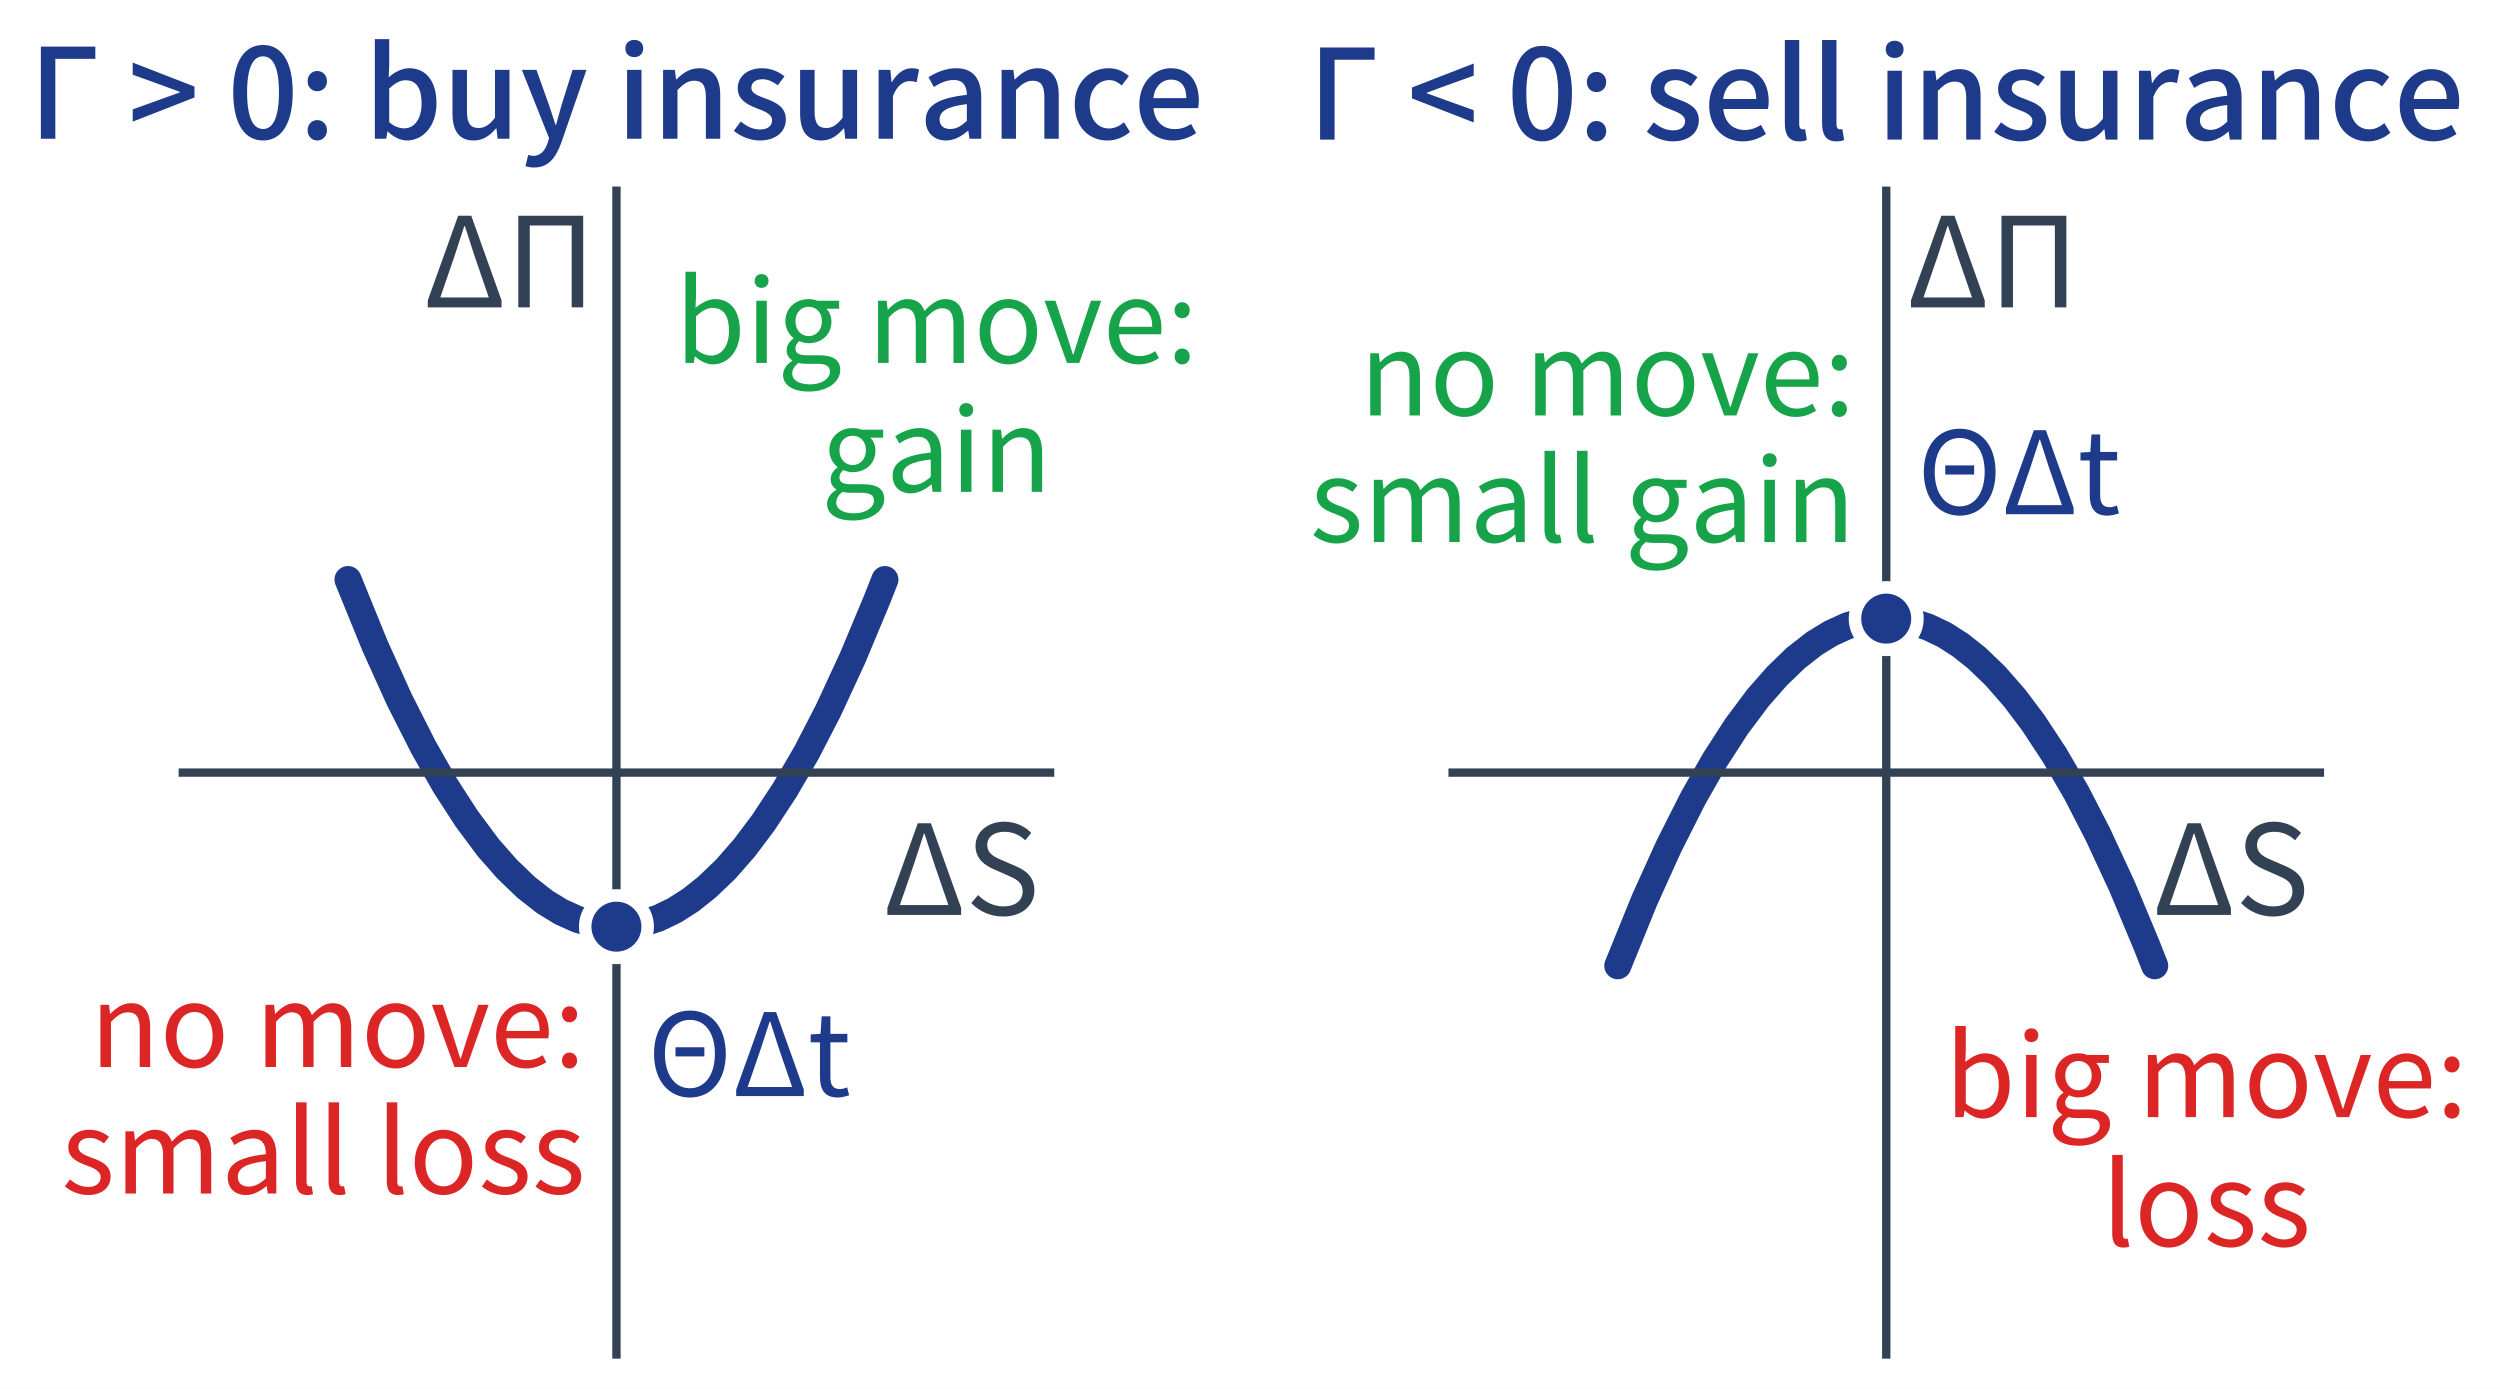
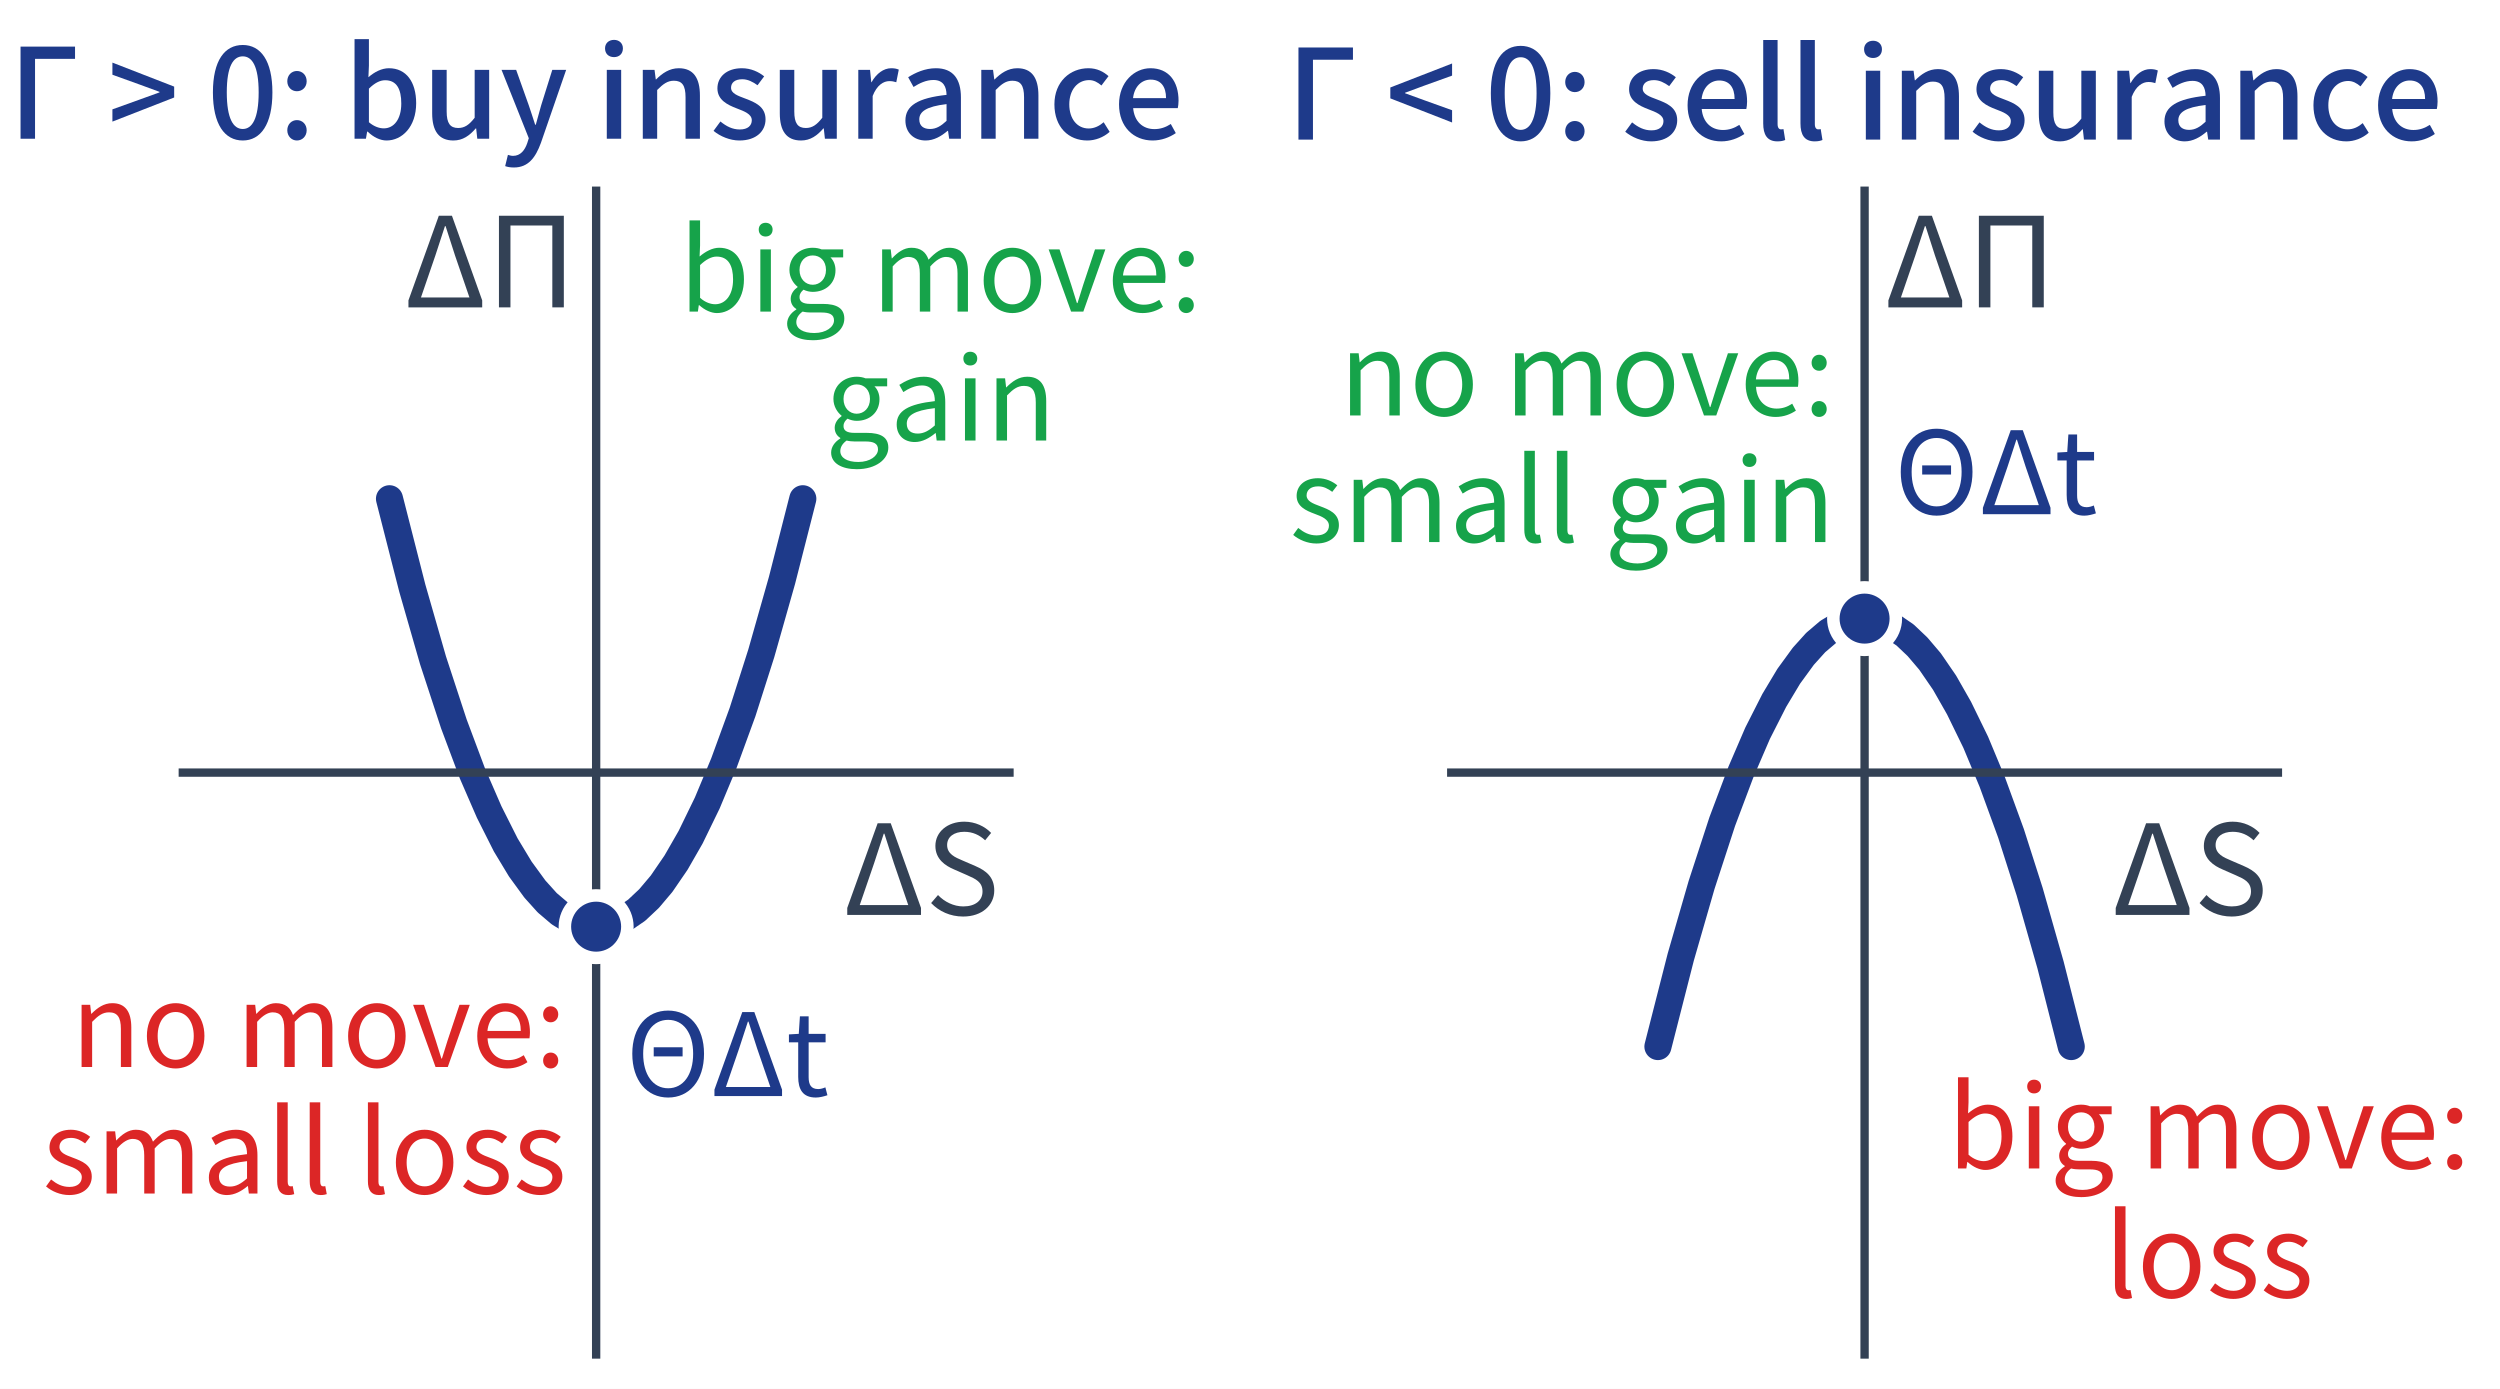
<svg xmlns="http://www.w3.org/2000/svg" xmlns:xlink="http://www.w3.org/1999/xlink" width="240pt" height="133.333pt" viewBox="0 0 240 133.333" version="1.1">
  <defs>
    <style type="text/css">*{stroke-linejoin: round; stroke-linecap: butt}</style>
  </defs>
  <g id="figure_1">
    <g id="patch_1">
      <path d="M 0 133.33  L 240 133.33  L 240 0  L 0 0  z " style="fill: #ffffff" />
    </g>
    <g id="axes_1">
      <g id="patch_2">
-         <path d="M 17.55 130.03  L 100.81 130.03  L 100.81 18.31  L 17.55 18.31  z " style="fill: #ffffff" />
+         <path d="M 17.55 130.03  L 96.91 130.03  L 96.91 18.31  L 17.55 18.31  z " style="fill: #ffffff" />
      </g>
      <g id="matplotlib.axis_1" />
      <g id="matplotlib.axis_2" />
      <g id="line2d_1">
-         <path d="M 33.41 55.64  L 36.00 62.00  L 38.33 67.15  L 40.66 71.75  L 42.73 75.39  L 44.80 78.59  L 46.87 81.37  L 48.69 83.44  L 50.50 85.18  L 52.31 86.60  L 53.87 87.55  L 55.42 88.25  L 56.98 88.72  L 58.53 88.94  L 60.08 88.92  L 61.64 88.66  L 63.19 88.15  L 64.75 87.40  L 66.30 86.41  L 67.85 85.18  L 69.67 83.44  L 71.48 81.37  L 73.29 78.96  L 75.36 75.81  L 77.44 72.23  L 79.51 68.22  L 81.84 63.19  L 84.17 57.62  L 84.95 55.64  L 84.95 55.64  " clip-path="url(#pacc65af211)" style="fill: none; stroke: #1e3a8a; stroke-width: 2.6; stroke-linecap: round" />
+         <path d="M 37.39 47.88  L 39.58 56.46  L 41.57 63.39  L 43.57 69.49  L 45.36 74.27  L 46.96 77.95  L 48.55 81.11  L 49.95 83.43  L 51.35 85.35  L 52.54 86.67  L 53.74 87.69  L 54.93 88.41  L 55.93 88.78  L 56.93 88.95  L 57.93 88.91  L 58.92 88.66  L 59.92 88.20  L 61.12 87.38  L 62.31 86.26  L 63.51 84.84  L 64.90 82.81  L 66.30 80.37  L 67.90 77.08  L 69.49 73.27  L 71.29 68.34  L 73.08 62.73  L 75.07 55.72  L 77.07 47.88  L 77.07 47.88  " clip-path="url(#p539d9fc1e8)" style="fill: none; stroke: #1e3a8a; stroke-width: 2.6; stroke-linecap: round" />
      </g>
      <g id="patch_3">
-         <path d="M 59.18 130.03  L 59.18 18.31  " style="fill: none; stroke: #334155; stroke-width: 0.8; stroke-linejoin: miter; stroke-linecap: square" />
+         <path d="M 57.23 130.03  L 57.23 18.31  " style="fill: none; stroke: #334155; stroke-width: 0.8; stroke-linejoin: miter; stroke-linecap: square" />
      </g>
      <g id="patch_4">
-         <path d="M 17.55 74.17  L 100.81 74.17  " style="fill: none; stroke: #334155; stroke-width: 0.8; stroke-linejoin: miter; stroke-linecap: square" />
+         <path d="M 17.55 74.17  L 96.91 74.17  " style="fill: none; stroke: #334155; stroke-width: 0.8; stroke-linejoin: miter; stroke-linecap: square" />
      </g>
      <g id="text_1">
-         <g style="fill: #334155" transform="translate(40.6723 29.50753) scale(0.12 -0.12)">
+         <g style="fill: #334155" transform="translate(38.81557 29.50753) scale(0.12 -0.12)">
          <defs>
            <path id="NotoSansCJKsc-Regular-394" d="M 211 0  L 3987 0  L 3987 358  L 2438 4691  L 1766 4691  L 211 358  L 211 0  z M 851 506  L 1587 2650  L 2080 4160  L 2112 4160  L 2598 2650  L 3334 506  L 851 506  z " transform="scale(0.015625)" />
            <path id="NotoSansCJKsc-Regular-3a0" d="M 646 0  L 1235 0  L 1235 4192  L 3379 4192  L 3379 0  L 3968 0  L 3968 4691  L 646 4691  L 646 0  z " transform="scale(0.015625)" />
          </defs>
          <use xlink:href="#NotoSansCJKsc-Regular-394" />
          <use xlink:href="#NotoSansCJKsc-Regular-3a0" transform="translate(65.59999 0)" />
        </g>
      </g>
      <g id="text_2">
-         <g style="fill: #334155" transform="translate(84.79339 87.83194) scale(0.12 -0.12)">
+         <g style="fill: #334155" transform="translate(80.94069 87.83194) scale(0.12 -0.12)">
          <defs>
            <path id="NotoSansCJKsc-Regular-53" d="M 1946 -83  C 2925 -83 3539 506 3539 1248  C 3539 1946 3117 2266 2573 2502  L 1907 2790  C 1542 2944 1126 3117 1126 3578  C 1126 3994 1472 4256 2003 4256  C 2438 4256 2784 4090 3072 3821  L 3379 4198  C 3053 4538 2560 4774 2003 4774  C 1152 4774 525 4256 525 3533  C 525 2848 1043 2515 1478 2330  L 2150 2035  C 2598 1837 2938 1683 2938 1197  C 2938 742 2573 435 1952 435  C 1466 435 992 666 659 1018  L 307 608  C 710 186 1280 -83 1946 -83  z " transform="scale(0.015625)" />
          </defs>
          <use xlink:href="#NotoSansCJKsc-Regular-394" />
          <use xlink:href="#NotoSansCJKsc-Regular-53" transform="translate(65.59999 0)" />
        </g>
      </g>
      <g id="text_3">
-         <g style="fill: #1e3a8a" transform="translate(62.15074 105.2211) scale(0.11 -0.11)">
+         <g style="fill: #1e3a8a" transform="translate(60.06192 105.2211) scale(0.11 -0.11)">
          <defs>
            <path id="NotoSansCJKsc-Regular-398" d="M 1568 2214  L 3181 2214  L 3181 2726  L 1568 2726  L 1568 2214  z M 2374 -83  C 3552 -83 4378 858 4378 2362  C 4378 3866 3552 4774 2374 4774  C 1197 4774 371 3866 371 2362  C 371 858 1197 -83 2374 -83  z M 2374 435  C 1530 435 979 1190 979 2362  C 979 3533 1530 4256 2374 4256  C 3219 4256 3770 3533 3770 2362  C 3770 1190 3219 435 2374 435  z " transform="scale(0.015625)" />
            <path id="NotoSansCJKsc-Regular-74" d="M 1677 -83  C 1894 -83 2125 -19 2323 45  L 2208 486  C 2093 435 1939 390 1811 390  C 1408 390 1274 634 1274 1056  L 1274 3002  L 2221 3002  L 2221 3475  L 1274 3475  L 1274 4454  L 787 4454  L 723 3475  L 173 3443  L 173 3002  L 691 3002  L 691 1075  C 691 378 941 -83 1677 -83  z " transform="scale(0.015625)" />
          </defs>
          <use xlink:href="#NotoSansCJKsc-Regular-398" />
          <use xlink:href="#NotoSansCJKsc-Regular-394" transform="translate(74.19998 0)" />
          <use xlink:href="#NotoSansCJKsc-Regular-74" transform="translate(139.8 0)" />
        </g>
      </g>
      <g id="text_4">
-         <g style="fill: #dc2626" transform="translate(8.63033 102.4318) scale(0.11 -0.11)">
+         <g style="fill: #dc2626" transform="translate(6.820022 102.4318) scale(0.11 -0.11)">
          <defs>
            <path id="NotoSansCJKsc-Regular-6e" d="M 589 0  L 1178 0  L 1178 2522  C 1523 2874 1766 3053 2125 3053  C 2586 3053 2784 2778 2784 2125  L 2784 0  L 3366 0  L 3366 2202  C 3366 3085 3034 3565 2304 3565  C 1830 3565 1466 3302 1139 2970  L 1126 2970  L 1069 3475  L 589 3475  L 589 0  z " transform="scale(0.015625)" />
            <path id="NotoSansCJKsc-Regular-6f" d="M 1939 -83  C 2790 -83 3546 582 3546 1734  C 3546 2893 2790 3565 1939 3565  C 1088 3565 333 2893 333 1734  C 333 582 1088 -83 1939 -83  z M 1939 403  C 1338 403 934 934 934 1734  C 934 2534 1338 3072 1939 3072  C 2541 3072 2950 2534 2950 1734  C 2950 934 2541 403 1939 403  z " transform="scale(0.015625)" />
            <path id="NotoSansCJKsc-Regular-20" transform="scale(0.015625)" />
            <path id="NotoSansCJKsc-Regular-6d" d="M 589 0  L 1178 0  L 1178 2522  C 1491 2880 1786 3053 2048 3053  C 2490 3053 2694 2778 2694 2125  L 2694 0  L 3277 0  L 3277 2522  C 3603 2880 3885 3053 4154 3053  C 4595 3053 4800 2778 4800 2125  L 4800 0  L 5382 0  L 5382 2202  C 5382 3085 5043 3565 4333 3565  C 3904 3565 3546 3290 3181 2899  C 3040 3309 2758 3565 2221 3565  C 1805 3565 1446 3302 1139 2970  L 1126 2970  L 1069 3475  L 589 3475  L 589 0  z " transform="scale(0.015625)" />
            <path id="NotoSansCJKsc-Regular-76" d="M 1338 0  L 2022 0  L 3251 3475  L 2675 3475  L 2016 1498  C 1914 1158 1798 806 1696 474  L 1664 474  C 1562 806 1453 1158 1344 1498  L 691 3475  L 83 3475  L 1338 0  z " transform="scale(0.015625)" />
            <path id="NotoSansCJKsc-Regular-65" d="M 1997 -83  C 2464 -83 2835 70 3136 269  L 2931 659  C 2669 486 2400 384 2061 384  C 1402 384 947 858 909 1600  L 3251 1600  C 3264 1690 3277 1805 3277 1933  C 3277 2925 2778 3565 1888 3565  C 1094 3565 333 2867 333 1734  C 333 589 1069 -83 1997 -83  z M 902 2016  C 973 2707 1408 3098 1901 3098  C 2445 3098 2765 2720 2765 2016  L 902 2016  z " transform="scale(0.015625)" />
            <path id="NotoSansCJKsc-Regular-3a" d="M 890 2496  C 1120 2496 1312 2675 1312 2944  C 1312 3206 1120 3392 890 3392  C 653 3392 467 3206 467 2944  C 467 2675 653 2496 890 2496  z M 890 -83  C 1120 -83 1312 96 1312 358  C 1312 627 1120 806 890 806  C 653 806 467 627 467 358  C 467 96 653 -83 890 -83  z " transform="scale(0.015625)" />
          </defs>
          <use xlink:href="#NotoSansCJKsc-Regular-6e" />
          <use xlink:href="#NotoSansCJKsc-Regular-6f" transform="translate(60.99999 0)" />
          <use xlink:href="#NotoSansCJKsc-Regular-20" transform="translate(121.6 0)" />
          <use xlink:href="#NotoSansCJKsc-Regular-6d" transform="translate(144 0)" />
          <use xlink:href="#NotoSansCJKsc-Regular-6f" transform="translate(236.6 0)" />
          <use xlink:href="#NotoSansCJKsc-Regular-76" transform="translate(297.2 0)" />
          <use xlink:href="#NotoSansCJKsc-Regular-65" transform="translate(349.2999 0)" />
          <use xlink:href="#NotoSansCJKsc-Regular-3a" transform="translate(404.6999 0)" />
        </g>
-         <g style="fill: #dc2626" transform="translate(5.878611 114.5823) scale(0.11 -0.11)">
+         <g style="fill: #dc2626" transform="translate(4.068304 114.5823) scale(0.11 -0.11)">
          <defs>
            <path id="NotoSansCJKsc-Regular-73" d="M 1498 -83  C 2317 -83 2758 384 2758 947  C 2758 1606 2208 1811 1702 2003  C 1312 2150 954 2278 954 2605  C 954 2880 1158 3110 1600 3110  C 1907 3110 2150 2976 2387 2803  L 2669 3168  C 2406 3386 2022 3565 1594 3565  C 832 3565 397 3130 397 2579  C 397 1984 922 1754 1408 1574  C 1792 1434 2202 1267 2202 915  C 2202 614 1978 371 1517 371  C 1101 371 794 538 486 787  L 205 397  C 531 122 1005 -83 1498 -83  z " transform="scale(0.015625)" />
            <path id="NotoSansCJKsc-Regular-61" d="M 1389 -83  C 1818 -83 2208 141 2541 416  L 2560 416  L 2611 0  L 3091 0  L 3091 2138  C 3091 3002 2739 3565 1888 3565  C 1325 3565 838 3315 525 3110  L 749 2707  C 1024 2893 1389 3078 1792 3078  C 2362 3078 2509 2650 2509 2202  C 1030 2035 378 1658 378 902  C 378 275 806 -83 1389 -83  z M 1555 390  C 1210 390 941 544 941 941  C 941 1389 1338 1677 2509 1811  L 2509 845  C 2170 544 1888 390 1555 390  z " transform="scale(0.015625)" />
            <path id="NotoSansCJKsc-Regular-6c" d="M 1203 -83  C 1363 -83 1459 -58 1542 -32  L 1459 416  C 1395 403 1370 403 1338 403  C 1248 403 1178 474 1178 653  L 1178 5094  L 589 5094  L 589 691  C 589 198 768 -83 1203 -83  z " transform="scale(0.015625)" />
          </defs>
          <use xlink:href="#NotoSansCJKsc-Regular-73" />
          <use xlink:href="#NotoSansCJKsc-Regular-6d" transform="translate(46.79999 0)" />
          <use xlink:href="#NotoSansCJKsc-Regular-61" transform="translate(139.4 0)" />
          <use xlink:href="#NotoSansCJKsc-Regular-6c" transform="translate(195.7 0)" />
          <use xlink:href="#NotoSansCJKsc-Regular-6c" transform="translate(224.1 0)" />
          <use xlink:href="#NotoSansCJKsc-Regular-20" transform="translate(252.5 0)" />
          <use xlink:href="#NotoSansCJKsc-Regular-6c" transform="translate(274.8999 0)" />
          <use xlink:href="#NotoSansCJKsc-Regular-6f" transform="translate(303.2999 0)" />
          <use xlink:href="#NotoSansCJKsc-Regular-73" transform="translate(363.8999 0)" />
          <use xlink:href="#NotoSansCJKsc-Regular-73" transform="translate(410.6999 0)" />
        </g>
      </g>
      <g id="text_5">
-         <g style="fill: #16a34a" transform="translate(64.79135 34.84086) scale(0.11 -0.11)">
+         <g style="fill: #16a34a" transform="translate(65.18191 29.91204) scale(0.11 -0.11)">
          <defs>
            <path id="NotoSansCJKsc-Regular-62" d="M 2118 -83  C 2912 -83 3629 602 3629 1792  C 3629 2867 3142 3565 2246 3565  C 1856 3565 1472 3347 1152 3078  L 1178 3699  L 1178 5094  L 589 5094  L 589 0  L 1056 0  L 1107 358  L 1133 358  C 1434 83 1798 -83 2118 -83  z M 2022 410  C 1792 410 1478 499 1178 768  L 1178 2598  C 1504 2906 1811 3072 2099 3072  C 2765 3072 3021 2560 3021 1786  C 3021 928 2598 410 2022 410  z " transform="scale(0.015625)" />
            <path id="NotoSansCJKsc-Regular-69" d="M 589 0  L 1178 0  L 1178 3475  L 589 3475  L 589 0  z M 883 4192  C 1114 4192 1274 4346 1274 4582  C 1274 4806 1114 4960 883 4960  C 653 4960 499 4806 499 4582  C 499 4346 653 4192 883 4192  z " transform="scale(0.015625)" />
            <path id="NotoSansCJKsc-Regular-67" d="M 1760 -1600  C 2835 -1600 3520 -1043 3520 -397  C 3520 179 3110 429 2310 429  L 1626 429  C 1158 429 1018 589 1018 806  C 1018 998 1114 1114 1242 1222  C 1395 1146 1587 1101 1754 1101  C 2470 1101 3027 1568 3027 2310  C 3027 2611 2912 2867 2746 3027  L 3456 3027  L 3456 3475  L 2246 3475  C 2125 3526 1952 3565 1754 3565  C 1056 3565 454 3085 454 2323  C 454 1907 678 1568 909 1389  L 909 1363  C 723 1235 525 1005 525 717  C 525 442 659 256 838 147  L 838 115  C 512 -83 326 -371 326 -672  C 326 -1267 915 -1600 1760 -1600  z M 1754 1498  C 1357 1498 1018 1818 1018 2323  C 1018 2835 1350 3136 1754 3136  C 2170 3136 2496 2835 2496 2323  C 2496 1818 2157 1498 1754 1498  z M 1843 -1197  C 1210 -1197 838 -960 838 -589  C 838 -390 941 -179 1190 0  C 1344 -38 1510 -51 1638 -51  L 2240 -51  C 2701 -51 2944 -166 2944 -493  C 2944 -851 2515 -1197 1843 -1197  z " transform="scale(0.015625)" />
          </defs>
          <use xlink:href="#NotoSansCJKsc-Regular-62" />
          <use xlink:href="#NotoSansCJKsc-Regular-69" transform="translate(61.79999 0)" />
          <use xlink:href="#NotoSansCJKsc-Regular-67" transform="translate(89.29997 0)" />
          <use xlink:href="#NotoSansCJKsc-Regular-20" transform="translate(145.7 0)" />
          <use xlink:href="#NotoSansCJKsc-Regular-6d" transform="translate(168.1 0)" />
          <use xlink:href="#NotoSansCJKsc-Regular-6f" transform="translate(260.7 0)" />
          <use xlink:href="#NotoSansCJKsc-Regular-76" transform="translate(321.2999 0)" />
          <use xlink:href="#NotoSansCJKsc-Regular-65" transform="translate(373.3999 0)" />
          <use xlink:href="#NotoSansCJKsc-Regular-3a" transform="translate(428.7999 0)" />
        </g>
-         <g style="fill: #16a34a" transform="translate(78.83784 47.22171) scale(0.11 -0.11)">
+         <g style="fill: #16a34a" transform="translate(79.22839 42.29288) scale(0.11 -0.11)">
          <use xlink:href="#NotoSansCJKsc-Regular-67" />
          <use xlink:href="#NotoSansCJKsc-Regular-61" transform="translate(56.39999 0)" />
          <use xlink:href="#NotoSansCJKsc-Regular-69" transform="translate(112.7 0)" />
          <use xlink:href="#NotoSansCJKsc-Regular-6e" transform="translate(140.2 0)" />
        </g>
      </g>
      <g id="text_6">
-         <g style="fill: #1e3a8a" transform="translate(2.757488 13.31893) scale(0.12 -0.12)">
+         <g style="fill: #1e3a8a" transform="translate(0.807926 13.31893) scale(0.12 -0.12)">
          <defs>
            <path id="NotoSansCJKsc-Medium-393" d="M 621 0  L 1363 0  L 1363 4090  L 3411 4090  L 3411 4717  L 621 4717  L 621 0  z " transform="scale(0.015625)" />
            <path id="NotoSansCJKsc-Medium-20" transform="scale(0.015625)" />
            <path id="NotoSansCJKsc-Medium-3e" d="M 243 877  L 3405 2112  L 3405 2669  L 243 3898  L 243 3277  L 1683 2758  L 2656 2400  L 2656 2374  L 1683 2022  L 243 1504  L 243 877  z " transform="scale(0.015625)" />
            <path id="NotoSansCJKsc-Medium-30" d="M 1830 -90  C 2746 -90 3347 736 3347 2374  C 3347 4000 2746 4800 1830 4800  C 902 4800 301 4006 301 2374  C 301 736 902 -90 1830 -90  z M 1830 499  C 1350 499 1011 1018 1011 2374  C 1011 3725 1350 4218 1830 4218  C 2304 4218 2643 3725 2643 2374  C 2643 1018 2304 499 1830 499  z " transform="scale(0.015625)" />
            <path id="NotoSansCJKsc-Medium-3a" d="M 954 2432  C 1235 2432 1453 2643 1453 2944  C 1453 3251 1235 3469 954 3469  C 678 3469 461 3251 461 2944  C 461 2643 678 2432 954 2432  z M 954 -90  C 1235 -90 1453 134 1453 435  C 1453 736 1235 954 954 954  C 678 954 461 736 461 435  C 461 134 678 -90 954 -90  z " transform="scale(0.015625)" />
            <path id="NotoSansCJKsc-Medium-62" d="M 2195 -90  C 2989 -90 3712 608 3712 1818  C 3712 2906 3206 3610 2317 3610  C 1946 3610 1574 3418 1267 3149  L 1293 3750  L 1293 5101  L 557 5101  L 557 0  L 1139 0  L 1203 365  L 1229 365  C 1523 77 1875 -90 2195 -90  z M 2054 531  C 1843 531 1562 614 1293 845  L 1293 2566  C 1581 2848 1850 2995 2125 2995  C 2714 2995 2950 2541 2950 1805  C 2950 986 2566 531 2054 531  z " transform="scale(0.015625)" />
            <path id="NotoSansCJKsc-Medium-75" d="M 1594 -90  C 2074 -90 2419 160 2739 531  L 2758 531  L 2816 0  L 3424 0  L 3424 3526  L 2682 3526  L 2682 1075  C 2394 704 2163 550 1837 550  C 1427 550 1248 794 1248 1395  L 1248 3526  L 506 3526  L 506 1306  C 506 410 838 -90 1594 -90  z " transform="scale(0.015625)" />
            <path id="NotoSansCJKsc-Medium-79" d="M 723 -1472  C 1459 -1472 1830 -966 2106 -211  L 3398 3526  L 2688 3526  L 2118 1709  C 2029 1389 1933 1043 1843 717  L 1811 717  C 1702 1050 1594 1395 1485 1709  L 838 3526  L 90 3526  L 1485 26  L 1408 -218  C 1280 -595 1056 -877 678 -877  C 582 -877 480 -845 416 -826  L 275 -1402  C 397 -1446 538 -1472 723 -1472  z " transform="scale(0.015625)" />
            <path id="NotoSansCJKsc-Medium-69" d="M 557 0  L 1293 0  L 1293 3526  L 557 3526  L 557 0  z M 928 4179  C 1197 4179 1382 4352 1382 4627  C 1382 4883 1197 5062 928 5062  C 653 5062 467 4883 467 4627  C 467 4352 653 4179 928 4179  z " transform="scale(0.015625)" />
            <path id="NotoSansCJKsc-Medium-6e" d="M 557 0  L 1293 0  L 1293 2496  C 1606 2810 1824 2970 2150 2970  C 2566 2970 2746 2733 2746 2125  L 2746 0  L 3482 0  L 3482 2214  C 3482 3110 3149 3610 2400 3610  C 1920 3610 1555 3354 1235 3034  L 1222 3034  L 1158 3526  L 557 3526  L 557 0  z " transform="scale(0.015625)" />
            <path id="NotoSansCJKsc-Medium-73" d="M 1510 -90  C 2381 -90 2848 397 2848 992  C 2848 1651 2304 1869 1818 2054  C 1427 2202 1082 2317 1082 2611  C 1082 2854 1261 3046 1658 3046  C 1939 3046 2189 2918 2438 2739  L 2778 3194  C 2502 3418 2106 3610 1638 3610  C 858 3610 384 3168 384 2579  C 384 1984 902 1734 1370 1555  C 1754 1408 2144 1267 2144 947  C 2144 678 1946 474 1530 474  C 1152 474 845 634 538 883  L 186 403  C 525 122 1024 -90 1510 -90  z " transform="scale(0.015625)" />
            <path id="NotoSansCJKsc-Medium-72" d="M 557 0  L 1293 0  L 1293 2189  C 1510 2752 1856 2950 2144 2950  C 2291 2950 2374 2931 2502 2893  L 2630 3539  C 2522 3584 2413 3610 2240 3610  C 1856 3610 1485 3341 1235 2893  L 1222 2893  L 1158 3526  L 557 3526  L 557 0  z " transform="scale(0.015625)" />
            <path id="NotoSansCJKsc-Medium-61" d="M 1389 -90  C 1811 -90 2189 128 2509 403  L 2534 403  L 2592 0  L 3194 0  L 3194 2118  C 3194 3059 2790 3610 1914 3610  C 1350 3610 858 3379 493 3149  L 768 2650  C 1069 2842 1414 3008 1786 3008  C 2304 3008 2451 2650 2458 2246  C 992 2086 352 1696 352 934  C 352 314 781 -90 1389 -90  z M 1613 499  C 1299 499 1062 640 1062 992  C 1062 1382 1414 1651 2458 1773  L 2458 915  C 2170 646 1920 499 1613 499  z " transform="scale(0.015625)" />
            <path id="NotoSansCJKsc-Medium-63" d="M 1990 -90  C 2394 -90 2810 64 3136 352  L 2829 845  C 2618 659 2355 525 2061 525  C 1478 525 1069 1011 1069 1760  C 1069 2502 1491 3002 2086 3002  C 2323 3002 2522 2893 2714 2726  L 3078 3206  C 2822 3430 2496 3610 2048 3610  C 1120 3610 307 2931 307 1760  C 307 589 1037 -90 1990 -90  z " transform="scale(0.015625)" />
            <path id="NotoSansCJKsc-Medium-65" d="M 2029 -90  C 2483 -90 2893 70 3213 288  L 2957 755  C 2701 589 2432 493 2118 493  C 1510 493 1088 896 1030 1568  L 3315 1568  C 3334 1658 3354 1798 3354 1946  C 3354 2938 2848 3610 1914 3610  C 1094 3610 307 2906 307 1760  C 307 595 1062 -90 2029 -90  z M 1024 2080  C 1094 2694 1485 3027 1926 3027  C 2438 3027 2714 2682 2714 2080  L 1024 2080  z " transform="scale(0.015625)" />
          </defs>
          <use xlink:href="#NotoSansCJKsc-Medium-393" />
          <use xlink:href="#NotoSansCJKsc-Medium-20" transform="translate(56.89999 0)" />
          <use xlink:href="#NotoSansCJKsc-Medium-3e" transform="translate(79.39998 0)" />
          <use xlink:href="#NotoSansCJKsc-Medium-20" transform="translate(136.4 0)" />
          <use xlink:href="#NotoSansCJKsc-Medium-30" transform="translate(158.8999 0)" />
          <use xlink:href="#NotoSansCJKsc-Medium-3a" transform="translate(215.8999 0)" />
          <use xlink:href="#NotoSansCJKsc-Medium-20" transform="translate(245.6999 0)" />
          <use xlink:href="#NotoSansCJKsc-Medium-62" transform="translate(268.1999 0)" />
          <use xlink:href="#NotoSansCJKsc-Medium-75" transform="translate(331.0999 0)" />
          <use xlink:href="#NotoSansCJKsc-Medium-79" transform="translate(393.0999 0)" />
          <use xlink:href="#NotoSansCJKsc-Medium-20" transform="translate(447.4999 0)" />
          <use xlink:href="#NotoSansCJKsc-Medium-69" transform="translate(469.9999 0)" />
          <use xlink:href="#NotoSansCJKsc-Medium-6e" transform="translate(498.7998 0)" />
          <use xlink:href="#NotoSansCJKsc-Medium-73" transform="translate(561.1998 0)" />
          <use xlink:href="#NotoSansCJKsc-Medium-75" transform="translate(609.1998 0)" />
          <use xlink:href="#NotoSansCJKsc-Medium-72" transform="translate(671.1998 0)" />
          <use xlink:href="#NotoSansCJKsc-Medium-61" transform="translate(712.0998 0)" />
          <use xlink:href="#NotoSansCJKsc-Medium-6e" transform="translate(769.5998 0)" />
          <use xlink:href="#NotoSansCJKsc-Medium-63" transform="translate(831.9998 0)" />
          <use xlink:href="#NotoSansCJKsc-Medium-65" transform="translate(883.6998 0)" />
        </g>
      </g>
      <g id="line2d_2">
        <defs>
          <path id="m9ad35067da" d="M 0 3  C 0.80 3 1.56 2.68 2.12 2.12  C 2.68 1.56 3 0.80 3 0  C 3 -0.80 2.68 -1.56 2.12 -2.12  C 1.56 -2.68 0.80 -3 0 -3  C -0.80 -3 -1.56 -2.68 -2.12 -2.12  C -2.68 -1.56 -3 -0.80 -3 0  C -3 0.80 -2.68 1.56 -2.12 2.12  C -1.56 2.68 -0.80 3 0 3  z " style="stroke: #ffffff; stroke-width: 1.2" />
        </defs>
-         <g clip-path="url(#pacc65af211)">
-           <use xlink:href="#m9ad35067da" x="59.177" y="88.96" style="fill: #1e3a8a; stroke: #ffffff; stroke-width: 1.2" />
+         <g clip-path="url(#p539d9fc1e8)">
+           <use xlink:href="#m9ad35067da" x="57.228" y="88.96" style="fill: #1e3a8a; stroke: #ffffff; stroke-width: 1.2" />
        </g>
      </g>
    </g>
    <g id="axes_2">
      <g id="patch_5">
-         <path d="M 139.45 130.03  L 222.71 130.03  L 222.71 18.31  L 139.45 18.31  z " style="fill: #ffffff" />
+         <path d="M 139.32 130.03  L 218.68 130.03  L 218.68 18.31  L 139.32 18.31  z " style="fill: #ffffff" />
      </g>
      <g id="matplotlib.axis_3" />
      <g id="matplotlib.axis_4" />
      <g id="line2d_3">
-         <path d="M 155.31 92.71  L 157.90 86.34  L 160.23 81.20  L 162.56 76.59  L 164.63 72.96  L 166.70 69.75  L 168.77 66.98  L 170.59 64.91  L 172.40 63.16  L 174.21 61.75  L 175.77 60.80  L 177.32 60.09  L 178.87 59.63  L 180.43 59.41  L 181.98 59.43  L 183.54 59.69  L 185.09 60.20  L 186.65 60.94  L 188.20 61.93  L 189.75 63.16  L 191.57 64.91  L 193.38 66.98  L 195.19 69.38  L 197.26 72.53  L 199.34 76.11  L 201.41 80.13  L 203.74 85.15  L 206.07 90.73  L 206.85 92.71  L 206.85 92.71  " clip-path="url(#pa5f9ae6b3f)" style="fill: none; stroke: #1e3a8a; stroke-width: 2.6; stroke-linecap: round" />
+         <path d="M 159.16 100.47  L 161.35 91.89  L 163.35 84.96  L 165.34 78.86  L 167.14 74.08  L 168.73 70.39  L 170.33 67.24  L 171.72 64.92  L 173.12 63.00  L 174.31 61.68  L 175.51 60.66  L 176.71 59.94  L 177.70 59.56  L 178.70 59.40  L 179.70 59.44  L 180.70 59.69  L 181.69 60.14  L 182.89 60.96  L 184.08 62.09  L 185.28 63.50  L 186.68 65.54  L 188.07 67.98  L 189.67 71.26  L 191.26 75.08  L 193.06 80.01  L 194.85 85.61  L 196.85 92.63  L 198.84 100.47  L 198.84 100.47  " clip-path="url(#p72637b18bc)" style="fill: none; stroke: #1e3a8a; stroke-width: 2.6; stroke-linecap: round" />
      </g>
      <g id="patch_6">
-         <path d="M 181.08 130.03  L 181.08 18.31  " style="fill: none; stroke: #334155; stroke-width: 0.8; stroke-linejoin: miter; stroke-linecap: square" />
+         <path d="M 179.00 130.03  L 179.00 18.31  " style="fill: none; stroke: #334155; stroke-width: 0.8; stroke-linejoin: miter; stroke-linecap: square" />
      </g>
      <g id="patch_7">
-         <path d="M 139.45 74.17  L 222.71 74.17  " style="fill: none; stroke: #334155; stroke-width: 0.8; stroke-linejoin: miter; stroke-linecap: square" />
+         <path d="M 139.32 74.17  L 218.68 74.17  " style="fill: none; stroke: #334155; stroke-width: 0.8; stroke-linejoin: miter; stroke-linecap: square" />
      </g>
      <g id="text_7">
-         <g style="fill: #334155" transform="translate(183.0589 29.50753) scale(0.12 -0.12)">
+         <g style="fill: #334155" transform="translate(180.8897 29.50753) scale(0.12 -0.12)">
          <use xlink:href="#NotoSansCJKsc-Regular-394" />
          <use xlink:href="#NotoSansCJKsc-Regular-3a0" transform="translate(65.59999 0)" />
        </g>
      </g>
      <g id="text_8">
-         <g style="fill: #334155" transform="translate(206.6927 87.83194) scale(0.12 -0.12)">
+         <g style="fill: #334155" transform="translate(202.7132 87.83194) scale(0.12 -0.12)">
          <use xlink:href="#NotoSansCJKsc-Regular-394" />
          <use xlink:href="#NotoSansCJKsc-Regular-53" transform="translate(65.59999 0)" />
        </g>
      </g>
      <g id="text_9">
-         <g style="fill: #1e3a8a" transform="translate(184.0501 49.36115) scale(0.11 -0.11)">
+         <g style="fill: #1e3a8a" transform="translate(181.8344 49.36115) scale(0.11 -0.11)">
          <use xlink:href="#NotoSansCJKsc-Regular-398" />
          <use xlink:href="#NotoSansCJKsc-Regular-394" transform="translate(74.19998 0)" />
          <use xlink:href="#NotoSansCJKsc-Regular-74" transform="translate(139.8 0)" />
        </g>
      </g>
      <g id="text_10">
-         <g style="fill: #16a34a" transform="translate(130.5297 39.88484) scale(0.11 -0.11)">
+         <g style="fill: #16a34a" transform="translate(128.5925 39.88484) scale(0.11 -0.11)">
          <use xlink:href="#NotoSansCJKsc-Regular-6e" />
          <use xlink:href="#NotoSansCJKsc-Regular-6f" transform="translate(60.99999 0)" />
          <use xlink:href="#NotoSansCJKsc-Regular-20" transform="translate(121.6 0)" />
          <use xlink:href="#NotoSansCJKsc-Regular-6d" transform="translate(144 0)" />
          <use xlink:href="#NotoSansCJKsc-Regular-6f" transform="translate(236.6 0)" />
          <use xlink:href="#NotoSansCJKsc-Regular-76" transform="translate(297.2 0)" />
          <use xlink:href="#NotoSansCJKsc-Regular-65" transform="translate(349.2999 0)" />
          <use xlink:href="#NotoSansCJKsc-Regular-3a" transform="translate(404.6999 0)" />
        </g>
-         <g style="fill: #16a34a" transform="translate(125.7309 52.03537) scale(0.11 -0.11)">
+         <g style="fill: #16a34a" transform="translate(123.7938 52.03537) scale(0.11 -0.11)">
          <use xlink:href="#NotoSansCJKsc-Regular-73" />
          <use xlink:href="#NotoSansCJKsc-Regular-6d" transform="translate(46.79999 0)" />
          <use xlink:href="#NotoSansCJKsc-Regular-61" transform="translate(139.4 0)" />
          <use xlink:href="#NotoSansCJKsc-Regular-6c" transform="translate(195.7 0)" />
          <use xlink:href="#NotoSansCJKsc-Regular-6c" transform="translate(224.1 0)" />
          <use xlink:href="#NotoSansCJKsc-Regular-20" transform="translate(252.5 0)" />
          <use xlink:href="#NotoSansCJKsc-Regular-67" transform="translate(274.8999 0)" />
          <use xlink:href="#NotoSansCJKsc-Regular-61" transform="translate(331.2999 0)" />
          <use xlink:href="#NotoSansCJKsc-Regular-69" transform="translate(387.5999 0)" />
          <use xlink:href="#NotoSansCJKsc-Regular-6e" transform="translate(415.0999 0)" />
        </g>
      </g>
      <g id="text_11">
-         <g style="fill: #dc2626" transform="translate(186.6907 107.2454) scale(0.11 -0.11)">
+         <g style="fill: #dc2626" transform="translate(186.9544 112.1743) scale(0.11 -0.11)">
          <use xlink:href="#NotoSansCJKsc-Regular-62" />
          <use xlink:href="#NotoSansCJKsc-Regular-69" transform="translate(61.79999 0)" />
          <use xlink:href="#NotoSansCJKsc-Regular-67" transform="translate(89.29997 0)" />
          <use xlink:href="#NotoSansCJKsc-Regular-20" transform="translate(145.7 0)" />
          <use xlink:href="#NotoSansCJKsc-Regular-6d" transform="translate(168.1 0)" />
          <use xlink:href="#NotoSansCJKsc-Regular-6f" transform="translate(260.7 0)" />
          <use xlink:href="#NotoSansCJKsc-Regular-76" transform="translate(321.2999 0)" />
          <use xlink:href="#NotoSansCJKsc-Regular-65" transform="translate(373.3999 0)" />
          <use xlink:href="#NotoSansCJKsc-Regular-3a" transform="translate(428.7999 0)" />
        </g>
-         <g style="fill: #dc2626" transform="translate(201.7607 119.6263) scale(0.11 -0.11)">
+         <g style="fill: #dc2626" transform="translate(202.0244 124.5551) scale(0.11 -0.11)">
          <use xlink:href="#NotoSansCJKsc-Regular-6c" />
          <use xlink:href="#NotoSansCJKsc-Regular-6f" transform="translate(28.39999 0)" />
          <use xlink:href="#NotoSansCJKsc-Regular-73" transform="translate(88.99998 0)" />
          <use xlink:href="#NotoSansCJKsc-Regular-73" transform="translate(135.8 0)" />
        </g>
      </g>
      <g id="text_12">
-         <g style="fill: #1e3a8a" transform="translate(125.5643 13.40331) scale(0.12 -0.12)">
+         <g style="fill: #1e3a8a" transform="translate(123.4879 13.40331) scale(0.12 -0.12)">
          <defs>
            <path id="NotoSansCJKsc-Medium-3c" d="M 3405 877  L 3405 1504  L 1965 2022  L 998 2374  L 998 2400  L 1965 2758  L 3405 3277  L 3405 3898  L 243 2669  L 243 2112  L 3405 877  z " transform="scale(0.015625)" />
            <path id="NotoSansCJKsc-Medium-6c" d="M 1286 -90  C 1472 -90 1594 -58 1683 -19  L 1594 538  C 1523 525 1498 525 1466 525  C 1376 525 1293 595 1293 794  L 1293 5101  L 557 5101  L 557 832  C 557 256 755 -90 1286 -90  z " transform="scale(0.015625)" />
          </defs>
          <use xlink:href="#NotoSansCJKsc-Medium-393" />
          <use xlink:href="#NotoSansCJKsc-Medium-20" transform="translate(56.89999 0)" />
          <use xlink:href="#NotoSansCJKsc-Medium-3c" transform="translate(79.39998 0)" />
          <use xlink:href="#NotoSansCJKsc-Medium-20" transform="translate(136.4 0)" />
          <use xlink:href="#NotoSansCJKsc-Medium-30" transform="translate(158.8999 0)" />
          <use xlink:href="#NotoSansCJKsc-Medium-3a" transform="translate(215.8999 0)" />
          <use xlink:href="#NotoSansCJKsc-Medium-20" transform="translate(245.6999 0)" />
          <use xlink:href="#NotoSansCJKsc-Medium-73" transform="translate(268.1999 0)" />
          <use xlink:href="#NotoSansCJKsc-Medium-65" transform="translate(316.1999 0)" />
          <use xlink:href="#NotoSansCJKsc-Medium-6c" transform="translate(372.7999 0)" />
          <use xlink:href="#NotoSansCJKsc-Medium-6c" transform="translate(402.5999 0)" />
          <use xlink:href="#NotoSansCJKsc-Medium-20" transform="translate(432.3999 0)" />
          <use xlink:href="#NotoSansCJKsc-Medium-69" transform="translate(454.8998 0)" />
          <use xlink:href="#NotoSansCJKsc-Medium-6e" transform="translate(483.6998 0)" />
          <use xlink:href="#NotoSansCJKsc-Medium-73" transform="translate(546.0998 0)" />
          <use xlink:href="#NotoSansCJKsc-Medium-75" transform="translate(594.0998 0)" />
          <use xlink:href="#NotoSansCJKsc-Medium-72" transform="translate(656.0998 0)" />
          <use xlink:href="#NotoSansCJKsc-Medium-61" transform="translate(696.9998 0)" />
          <use xlink:href="#NotoSansCJKsc-Medium-6e" transform="translate(754.4998 0)" />
          <use xlink:href="#NotoSansCJKsc-Medium-63" transform="translate(816.8998 0)" />
          <use xlink:href="#NotoSansCJKsc-Medium-65" transform="translate(868.5998 0)" />
        </g>
      </g>
      <g id="line2d_4">
-         <g clip-path="url(#pa5f9ae6b3f)">
-           <use xlink:href="#m9ad35067da" x="181.077" y="59.387" style="fill: #1e3a8a; stroke: #ffffff; stroke-width: 1.2" />
+         <g clip-path="url(#p72637b18bc)">
+           <use xlink:href="#m9ad35067da" x="179" y="59.387" style="fill: #1e3a8a; stroke: #ffffff; stroke-width: 1.2" />
        </g>
      </g>
    </g>
  </g>
  <defs>
-     <clipPath id="pacc65af211">
-       <rect x="17.547" y="18.313" width="83.26" height="111.72" />
+     <clipPath id="p539d9fc1e8">
+       <rect x="17.547" y="18.313" width="79.361" height="111.72" />
    </clipPath>
-     <clipPath id="pa5f9ae6b3f">
-       <rect x="139.447" y="18.313" width="83.26" height="111.72" />
+     <clipPath id="p72637b18bc">
+       <rect x="139.32" y="18.313" width="79.361" height="111.72" />
    </clipPath>
  </defs>
</svg>
